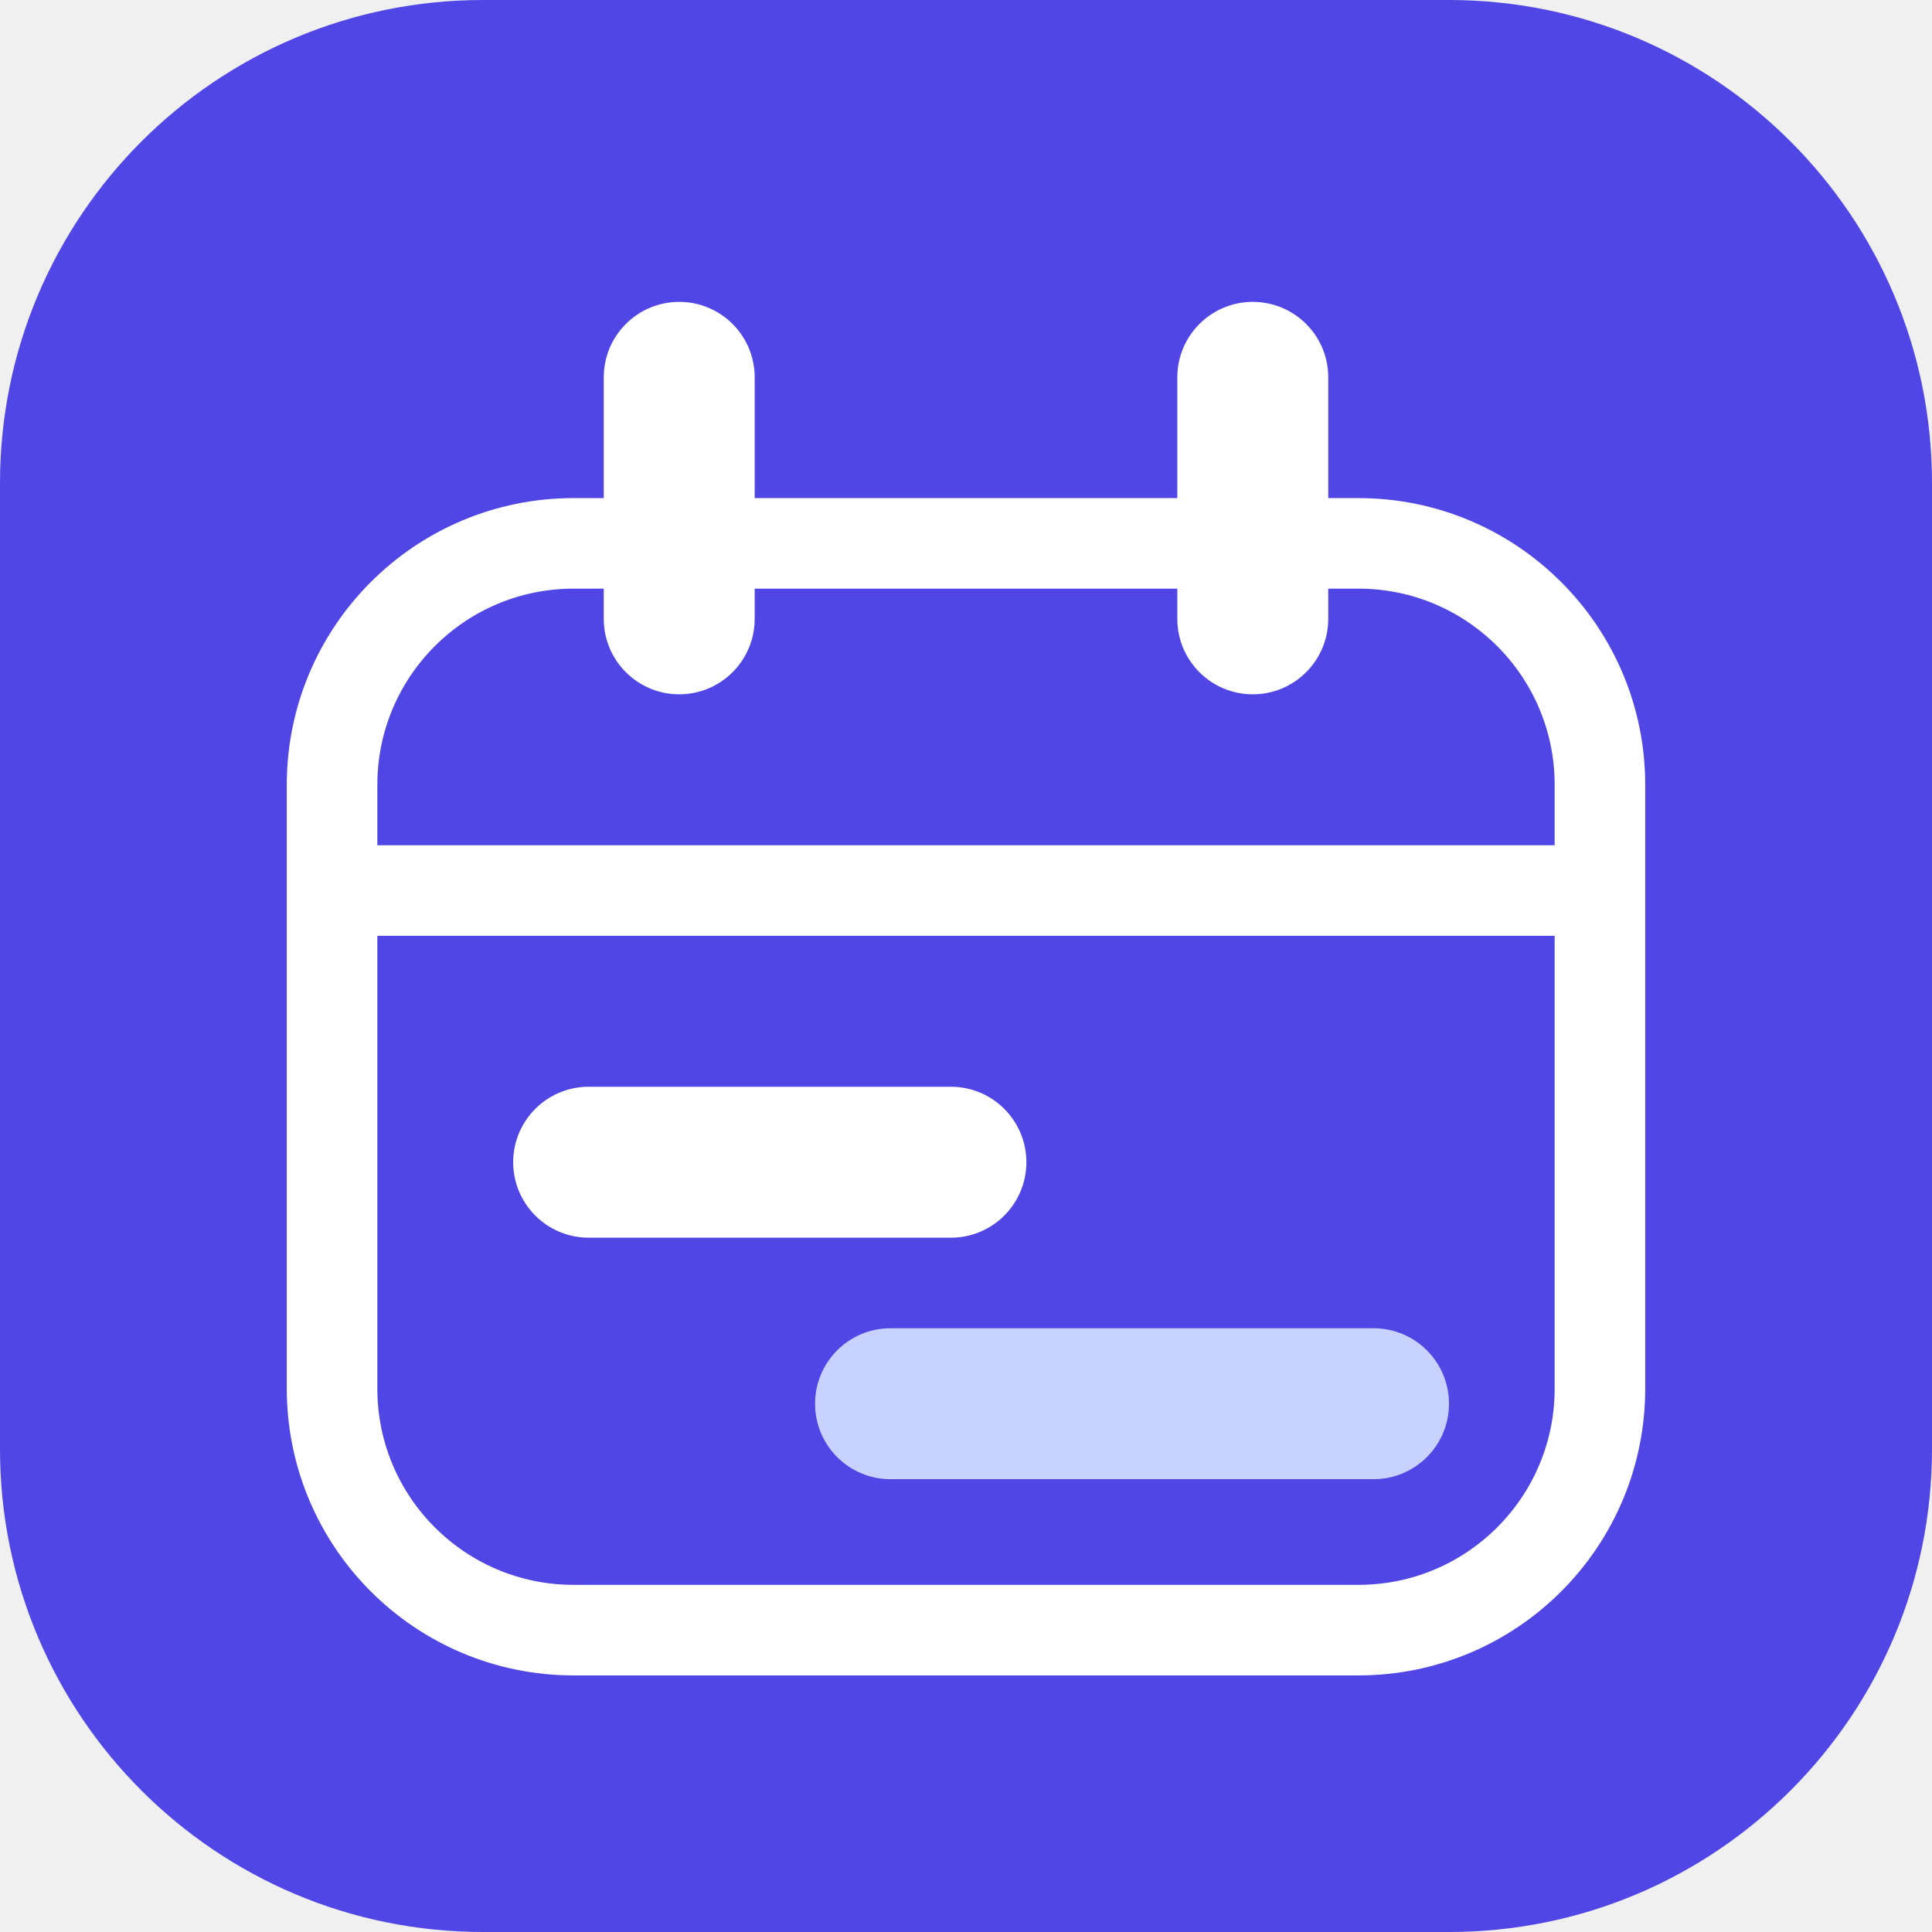
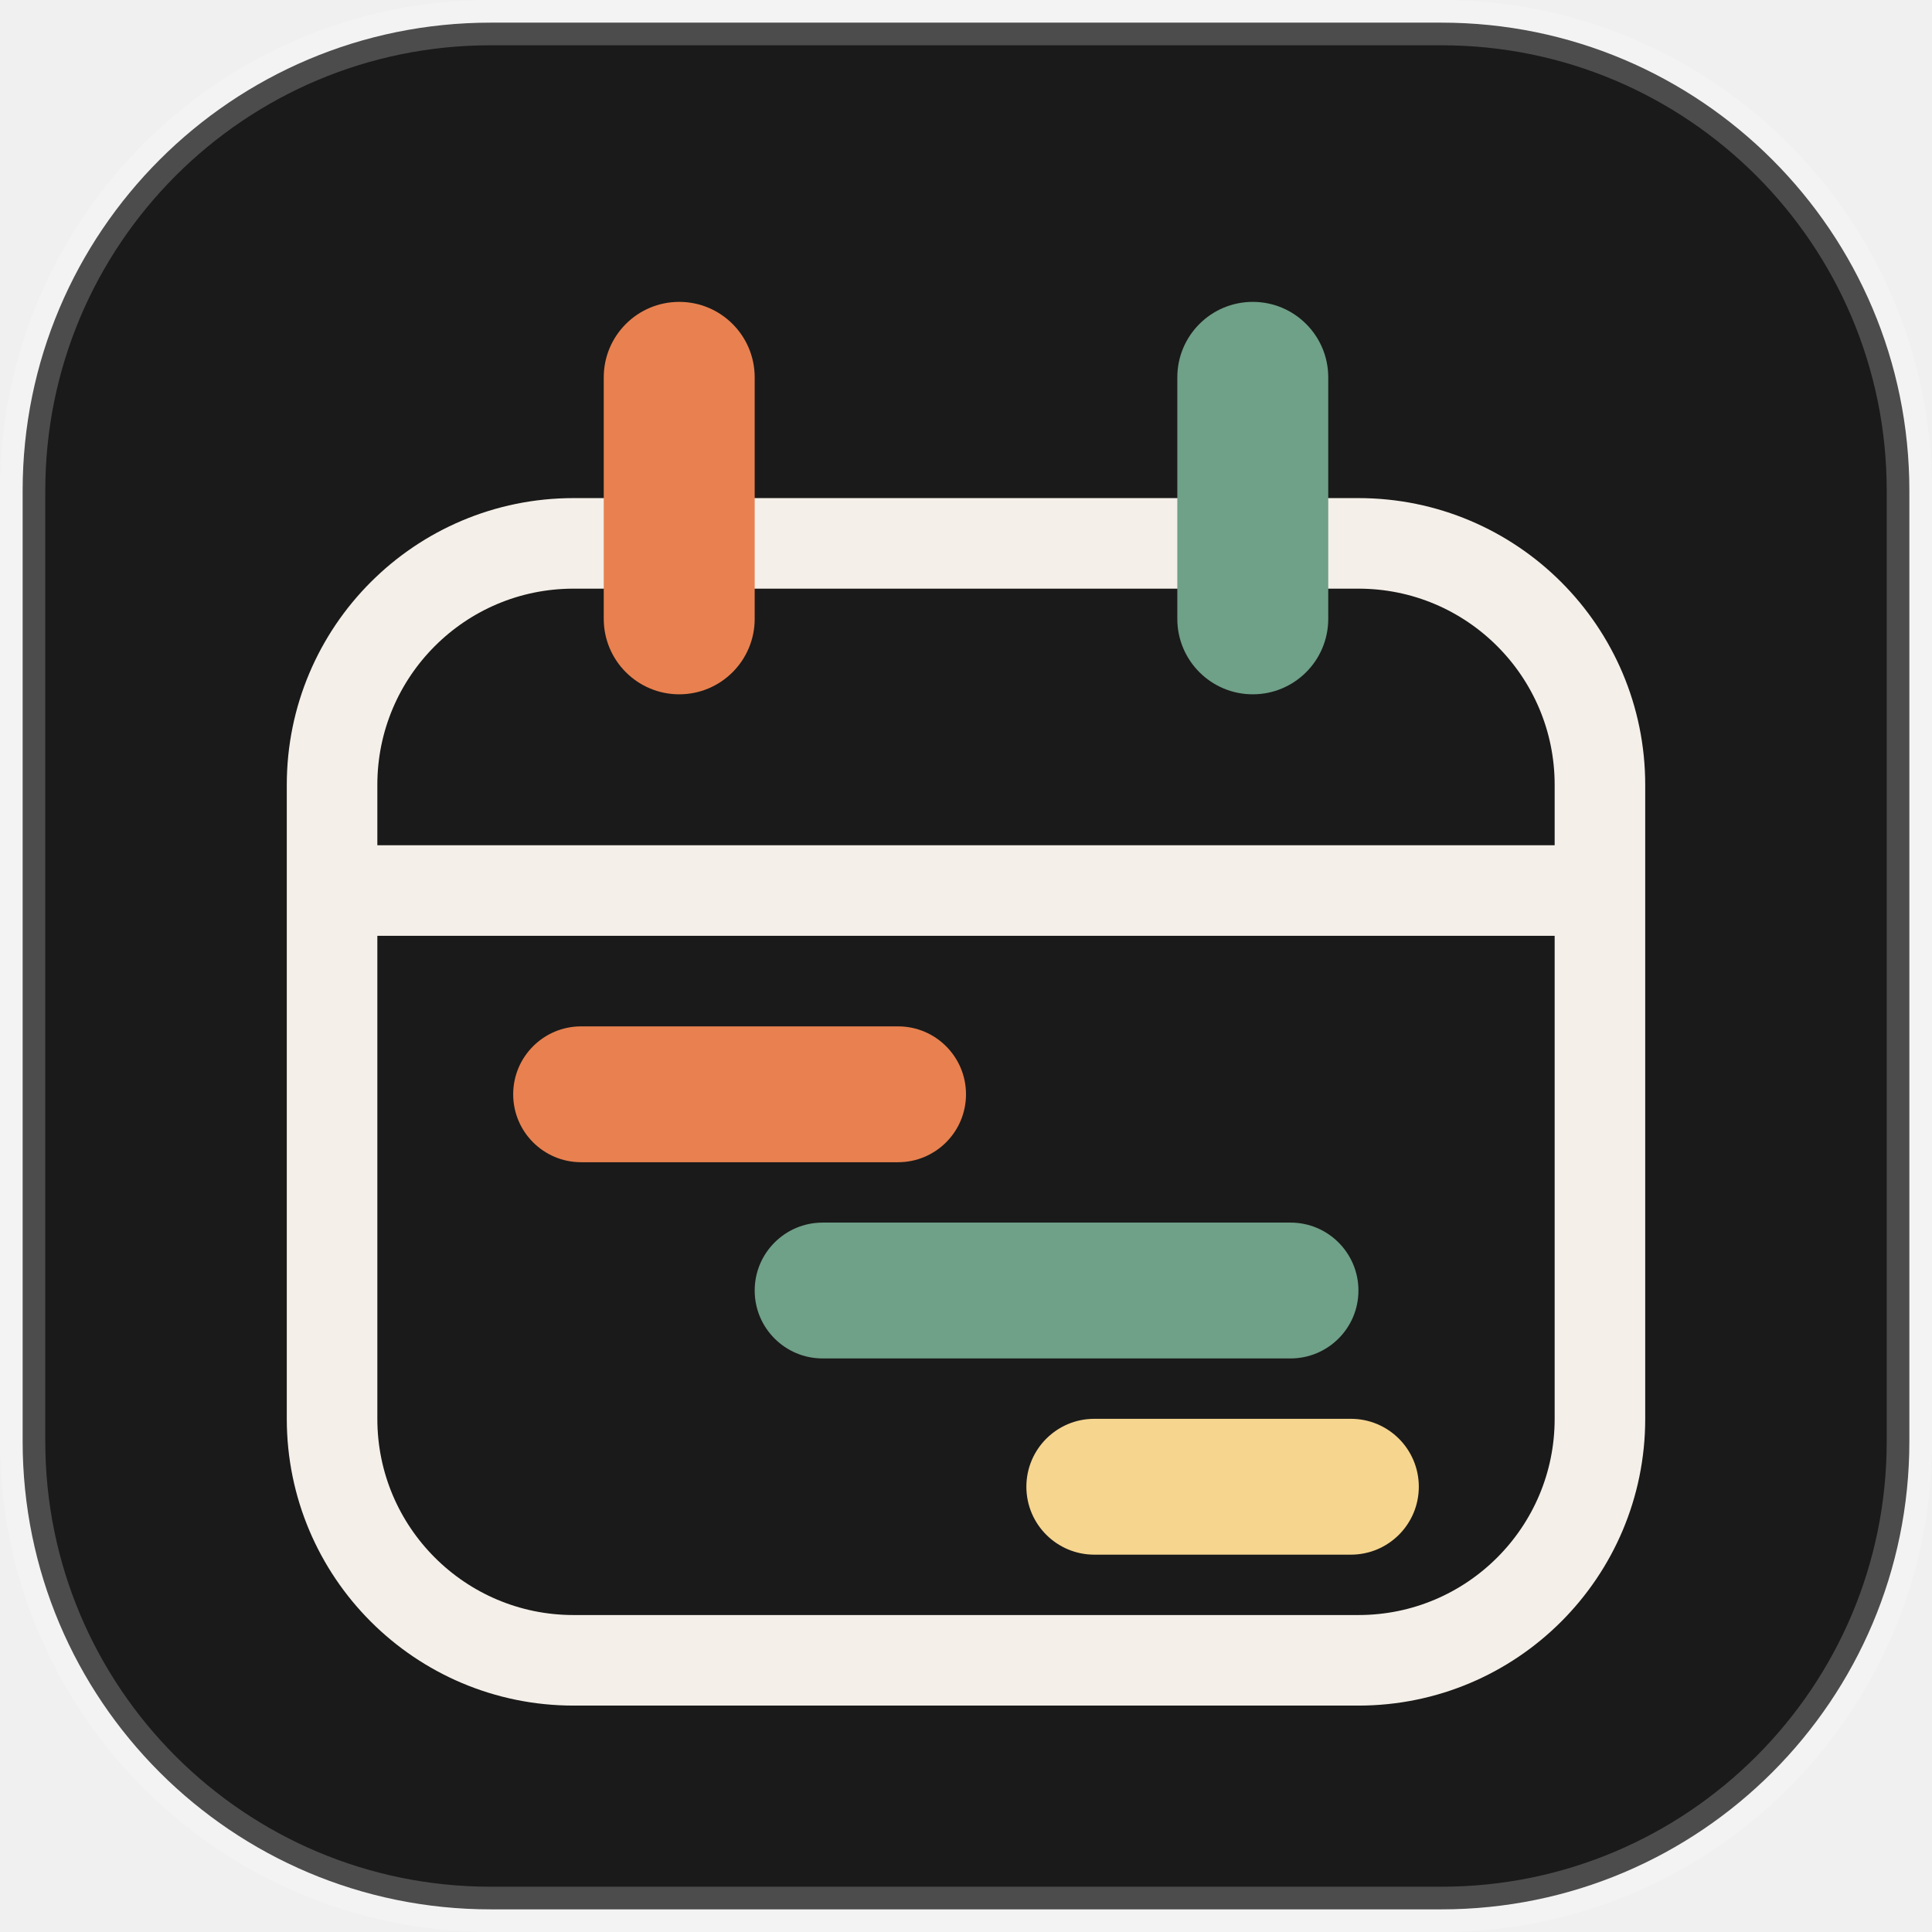
<svg xmlns="http://www.w3.org/2000/svg" viewBox="0 0 64 64" role="img" aria-label="React Big Schedule">
-   <rect width="64" height="64" rx="16" fill="#4f46e5" />
-   <rect x="11" y="18" width="42" height="36" rx="8" fill="none" stroke="#fff" stroke-width="3" />
-   <path d="M11 29.500h42" stroke="#fff" stroke-width="3" />
-   <rect x="20" y="10" width="5" height="13" rx="2.500" fill="#fff" />
-   <rect x="39" y="10" width="5" height="13" rx="2.500" fill="#fff" />
-   <rect x="17" y="36" width="17" height="5" rx="2.500" fill="#fff" />
-   <rect x="27" y="44" width="21" height="5" rx="2.500" fill="#c7d2fe" />
+   <rect x=".75" y=".75" width="62.5" height="62.5" rx="15.5" fill="#1a1a1a" stroke="#fff" stroke-opacity=".22" stroke-width="1.5" />
+   <rect x="11" y="18" width="42" height="37" rx="8" fill="none" stroke="#f4efe8" stroke-width="3" />
+   <path d="M11 29.500h42" stroke="#f4efe8" stroke-width="3" />
+   <rect x="20" y="10" width="5" height="13" rx="2.500" fill="#e8814f" />
+   <rect x="39" y="10" width="5" height="13" rx="2.500" fill="#6fa088" />
+   <rect x="17" y="34" width="15" height="4.500" rx="2.250" fill="#e8814f" />
+   <rect x="25" y="40.500" width="20" height="4.500" rx="2.250" fill="#6fa088" />
+   <rect x="34" y="47" width="13" height="4.500" rx="2.250" fill="#f6d58f" />
</svg>
